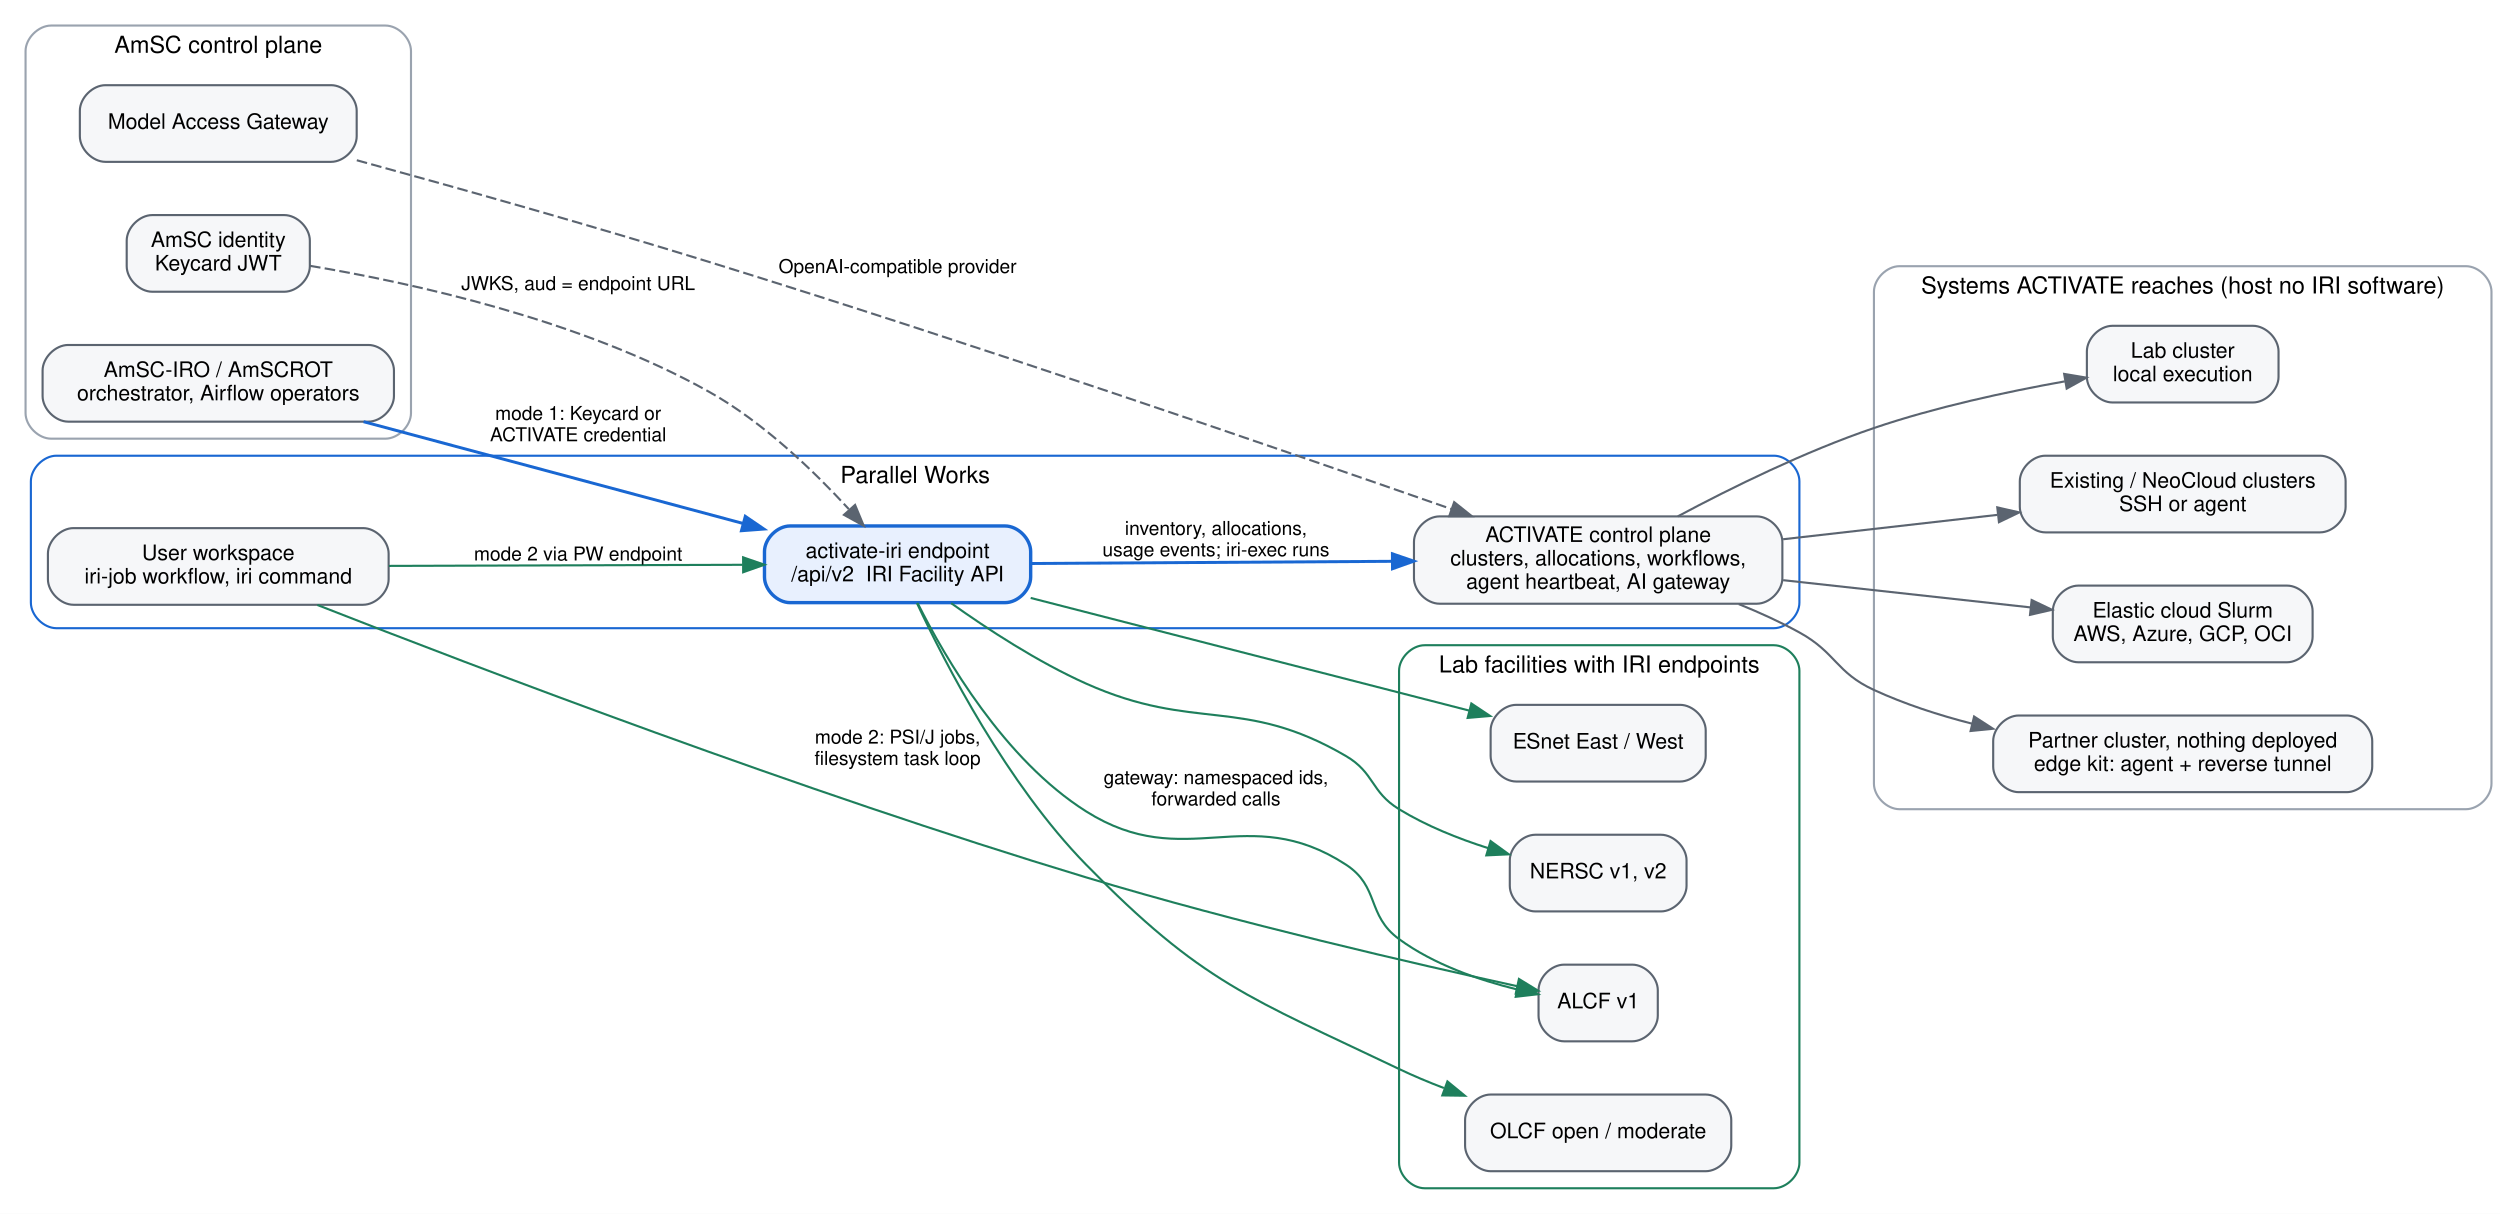
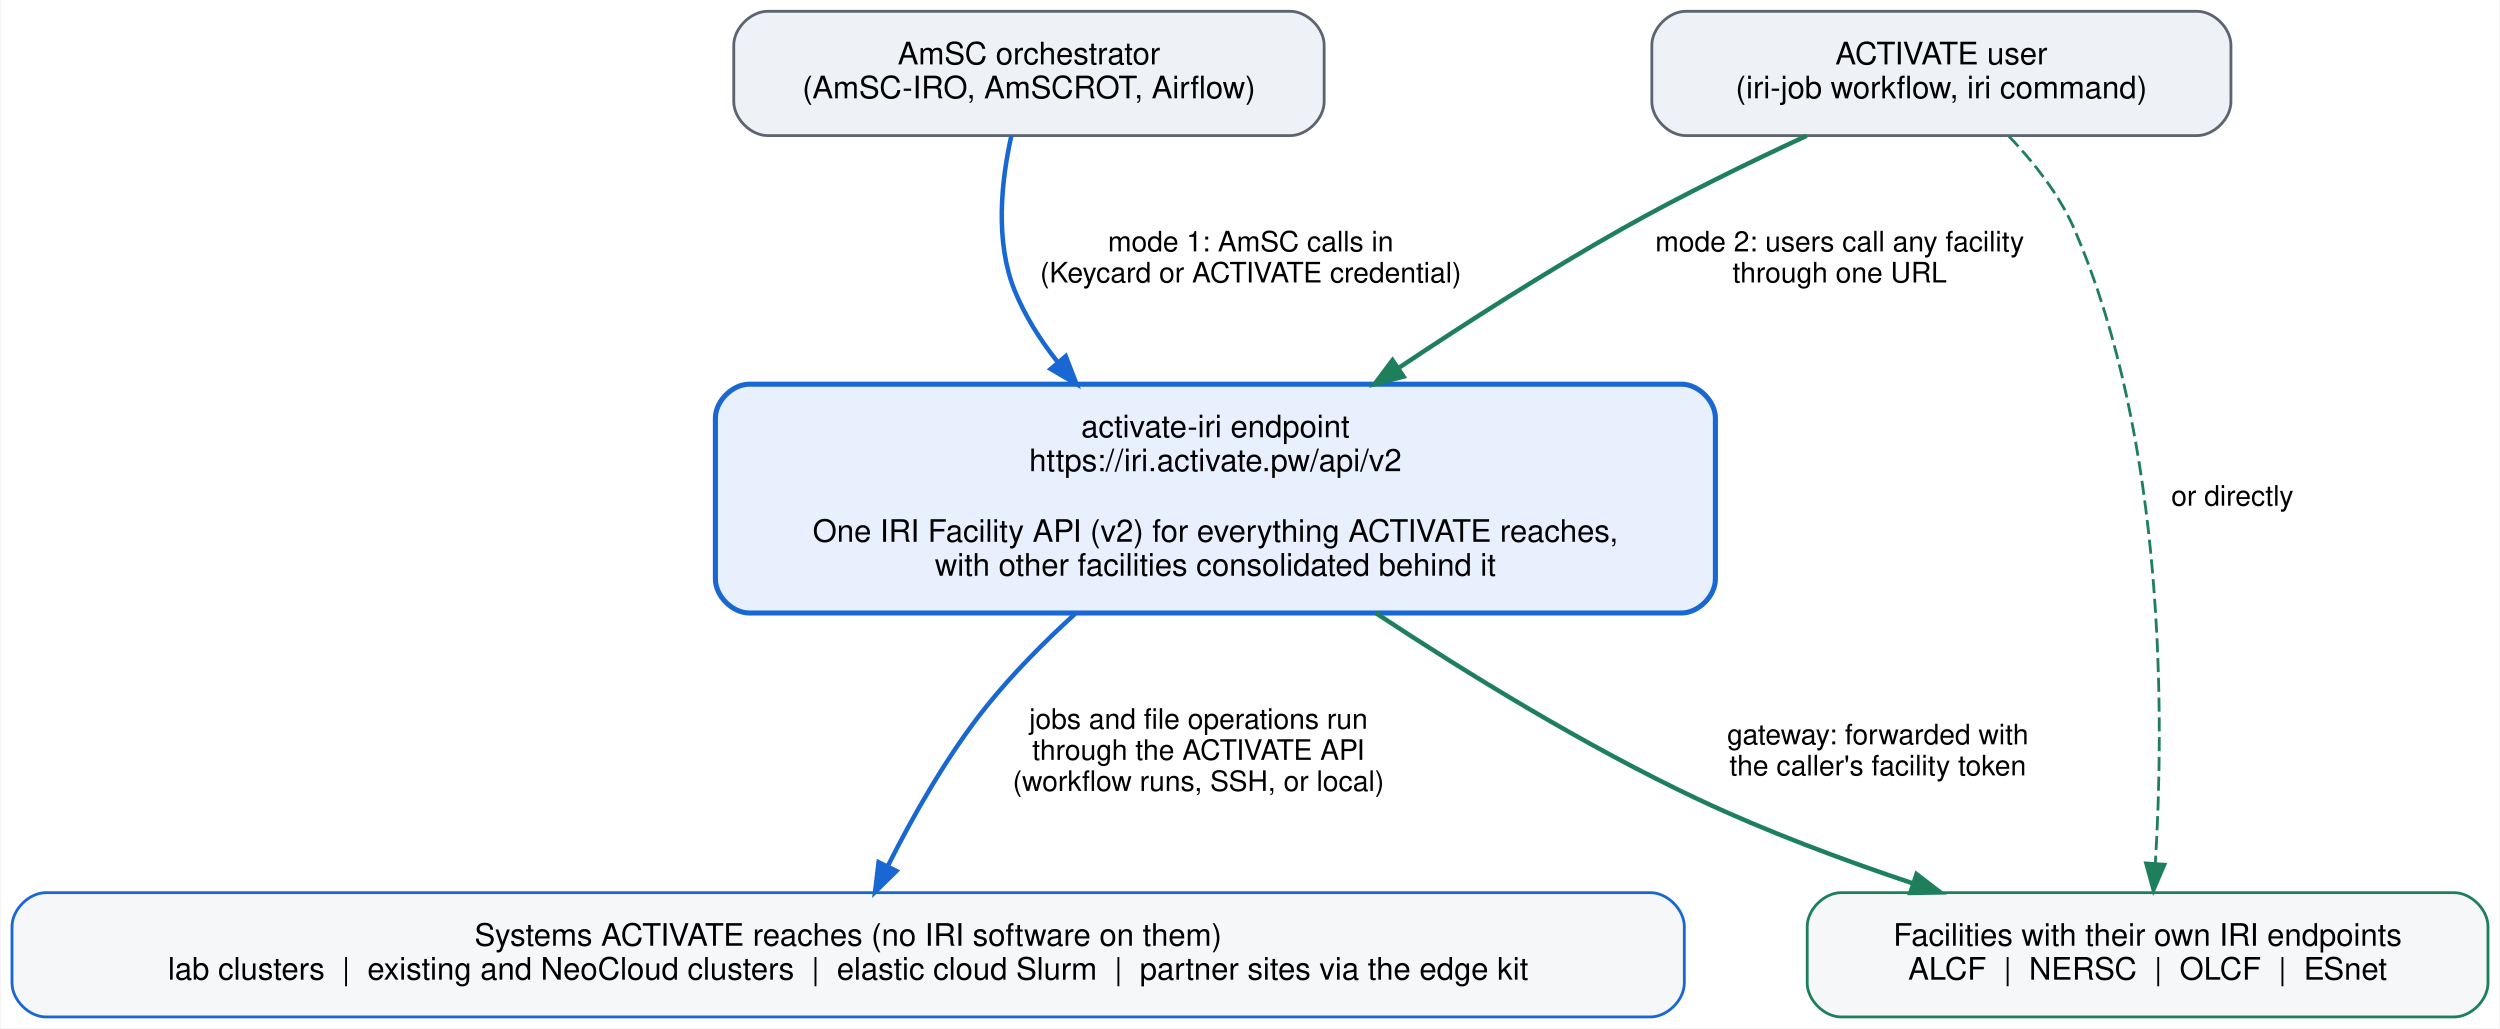
- <svg xmlns="http://www.w3.org/2000/svg" width="1174pt" height="570pt" viewBox="0.00 0.00 1174.00 570.00">
-   <g id="graph0" class="graph" transform="scale(1 1) rotate(0) translate(4 566)">
-     <polygon fill="white" stroke="transparent" points="-4,4 -4,-566 1170,-566 1170,4 -4,4" />
-     <g id="clust1" class="cluster">
-       <path fill="white" stroke="#9aa3af" d="M20,-360C20,-360 177,-360 177,-360 183,-360 189,-366 189,-372 189,-372 189,-542 189,-542 189,-548 183,-554 177,-554 177,-554 20,-554 20,-554 14,-554 8,-548 8,-542 8,-542 8,-372 8,-372 8,-366 14,-360 20,-360" />
-       <text text-anchor="middle" x="98.5" y="-541.2" font-family="Helvetica,sans-Serif" font-size="11.00">AmSC control plane</text>
+ <svg xmlns="http://www.w3.org/2000/svg" width="885pt" height="364pt" viewBox="0.00 0.00 884.50 364.00">
+   <g id="graph0" class="graph" transform="scale(1 1) rotate(0) translate(4 360)">
+     <polygon fill="white" stroke="transparent" points="-4,4 -4,-360 880.5,-360 880.5,4 -4,4" />
+     <g id="node1" class="node">
+       <path fill="#eef1f5" stroke="#5b6470" d="M452.5,-356C452.5,-356 267.5,-356 267.5,-356 261.5,-356 255.5,-350 255.5,-344 255.5,-344 255.5,-324 255.5,-324 255.5,-318 261.5,-312 267.5,-312 267.5,-312 452.5,-312 452.5,-312 458.5,-312 464.5,-318 464.5,-324 464.5,-324 464.5,-344 464.5,-344 464.5,-350 458.5,-356 452.5,-356" />
+       <text text-anchor="middle" x="360" y="-337.2" font-family="Helvetica,sans-Serif" font-size="11.00">AmSC orchestrator</text>
+       <text text-anchor="middle" x="360" y="-325.2" font-family="Helvetica,sans-Serif" font-size="11.00">(AmSC-IRO, AmSCROT, Airflow)</text>
    </g>
-     <g id="clust3" class="cluster">
-       <path fill="white" stroke="#9aa3af" d="M888,-186C888,-186 1154,-186 1154,-186 1160,-186 1166,-192 1166,-198 1166,-198 1166,-429 1166,-429 1166,-435 1160,-441 1154,-441 1154,-441 888,-441 888,-441 882,-441 876,-435 876,-429 876,-429 876,-198 876,-198 876,-192 882,-186 888,-186" />
-       <text text-anchor="middle" x="1021" y="-428.2" font-family="Helvetica,sans-Serif" font-size="11.00">Systems ACTIVATE reaches (host no IRI software)</text>
+     <g id="node3" class="node">
+       <path fill="#e8f0fe" stroke="#1967d2" stroke-width="1.8" d="M591,-224C591,-224 261,-224 261,-224 255,-224 249,-218 249,-212 249,-212 249,-155 249,-155 249,-149 255,-143 261,-143 261,-143 591,-143 591,-143 597,-143 603,-149 603,-155 603,-155 603,-212 603,-212 603,-218 597,-224 591,-224" />
+       <text text-anchor="middle" x="426" y="-205.2" font-family="Helvetica,sans-Serif" font-size="11.00">activate-iri endpoint</text>
+       <text text-anchor="middle" x="426" y="-193.2" font-family="Helvetica,sans-Serif" font-size="11.00">https://iri.activate.pw/api/v2</text>
+       <text text-anchor="middle" x="426" y="-168.2" font-family="Helvetica,sans-Serif" font-size="11.00">One IRI Facility API (v2) for everything ACTIVATE reaches,</text>
+       <text text-anchor="middle" x="426" y="-156.2" font-family="Helvetica,sans-Serif" font-size="11.00">with other facilities consolidated behind it</text>
    </g>
-     <g id="clust2" class="cluster">
-       <path fill="white" stroke="#1967d2" d="M22.5,-271C22.5,-271 829,-271 829,-271 835,-271 841,-277 841,-283 841,-283 841,-340 841,-340 841,-346 835,-352 829,-352 829,-352 22.5,-352 22.5,-352 16.5,-352 10.5,-346 10.5,-340 10.5,-340 10.5,-283 10.5,-283 10.5,-277 16.5,-271 22.5,-271" />
-       <text text-anchor="middle" x="425.75" y="-339.2" font-family="Helvetica,sans-Serif" font-size="11.00">Parallel Works</text>
+     <g id="edge1" class="edge">
+       <path fill="none" stroke="#1967d2" stroke-width="1.6" d="M353.76,-311.88C350.25,-296.17 347.86,-274.51 355,-257 358.62,-248.14 363.9,-239.77 369.97,-232.09" />
+       <polygon fill="#1967d2" stroke="#1967d2" stroke-width="1.6" points="373.02,-233.91 376.84,-224.03 367.69,-229.37 373.02,-233.91" />
+       <text text-anchor="middle" x="438.5" y="-271" font-family="Helvetica,sans-Serif" font-size="10.00">  mode 1: AmSC calls in</text>
+       <text text-anchor="middle" x="438.5" y="-260" font-family="Helvetica,sans-Serif" font-size="10.00">  (Keycard or ACTIVATE credential)</text>
    </g>
-     <g id="clust4" class="cluster">
-       <path fill="white" stroke="#1e7f5c" d="M665,-8C665,-8 829,-8 829,-8 835,-8 841,-14 841,-20 841,-20 841,-251 841,-251 841,-257 835,-263 829,-263 829,-263 665,-263 665,-263 659,-263 653,-257 653,-251 653,-251 653,-20 653,-20 653,-14 659,-8 665,-8" />
-       <text text-anchor="middle" x="747" y="-250.2" font-family="Helvetica,sans-Serif" font-size="11.00">Lab facilities with IRI endpoints</text>
+     <g id="node2" class="node">
+       <path fill="#eef1f5" stroke="#5b6470" d="M773.5,-356C773.5,-356 592.5,-356 592.5,-356 586.5,-356 580.5,-350 580.5,-344 580.5,-344 580.5,-324 580.5,-324 580.5,-318 586.5,-312 592.5,-312 592.5,-312 773.5,-312 773.5,-312 779.5,-312 785.5,-318 785.5,-324 785.5,-324 785.5,-344 785.5,-344 785.5,-350 779.5,-356 773.5,-356" />
+       <text text-anchor="middle" x="683" y="-337.2" font-family="Helvetica,sans-Serif" font-size="11.00">ACTIVATE user</text>
+       <text text-anchor="middle" x="683" y="-325.2" font-family="Helvetica,sans-Serif" font-size="11.00">(iri-job workflow, iri command)</text>
    </g>
-     <g id="node1" class="node">
-       <path fill="#f6f7f9" stroke="#5b6470" d="M169,-404C169,-404 28,-404 28,-404 22,-404 16,-398 16,-392 16,-392 16,-380 16,-380 16,-374 22,-368 28,-368 28,-368 169,-368 169,-368 175,-368 181,-374 181,-380 181,-380 181,-392 181,-392 181,-398 175,-404 169,-404" />
-       <text text-anchor="middle" x="98.5" y="-389" font-family="Helvetica,sans-Serif" font-size="10.00">AmSC-IRO / AmSCROT</text>
-       <text text-anchor="middle" x="98.5" y="-378" font-family="Helvetica,sans-Serif" font-size="10.00">orchestrator, Airflow operators</text>
+     <g id="edge2" class="edge">
+       <path fill="none" stroke="#1e7f5c" stroke-width="1.6" d="M635.27,-311.93C614.85,-302.47 590.93,-290.8 570,-279 543.44,-264.03 515.19,-245.99 490.81,-229.7" />
+       <polygon fill="#1e7f5c" stroke="#1e7f5c" stroke-width="1.6" points="492.61,-226.69 482.35,-224.02 488.7,-232.5 492.61,-226.69" />
+       <text text-anchor="middle" x="647" y="-271" font-family="Helvetica,sans-Serif" font-size="10.00">  mode 2: users call any facility</text>
+       <text text-anchor="middle" x="647" y="-260" font-family="Helvetica,sans-Serif" font-size="10.00">  through one URL</text>
+     </g>
+     <g id="node5" class="node">
+       <path fill="#f6f7f9" stroke="#1e7f5c" d="M864.5,-44C864.5,-44 647.5,-44 647.5,-44 641.5,-44 635.5,-38 635.5,-32 635.5,-32 635.5,-12 635.5,-12 635.5,-6 641.5,0 647.5,0 647.5,0 864.5,0 864.5,0 870.5,0 876.5,-6 876.5,-12 876.5,-12 876.5,-32 876.5,-32 876.5,-38 870.5,-44 864.5,-44" />
+       <text text-anchor="middle" x="756" y="-25.2" font-family="Helvetica,sans-Serif" font-size="11.00">Facilities with their own IRI endpoints</text>
+       <text text-anchor="middle" x="756" y="-13.2" font-family="Helvetica,sans-Serif" font-size="11.00">ALCF  |  NERSC  |  OLCF  |  ESnet</text>
+     </g>
+     <g id="edge3" class="edge">
+       <path fill="none" stroke="#1e7f5c" stroke-dasharray="5,2" d="M706.86,-311.82C715.64,-302.64 724.71,-291.2 730,-279 762.67,-203.57 761.81,-104.32 758.74,-54.46" />
+       <polygon fill="#1e7f5c" stroke="#1e7f5c" points="762.22,-54.05 758.04,-44.31 755.24,-54.53 762.22,-54.05" />
+       <text text-anchor="middle" x="786" y="-181" font-family="Helvetica,sans-Serif" font-size="10.00">  or directly</text>
    </g>
    <g id="node4" class="node">
-       <path fill="#e8f0fe" stroke="#1967d2" stroke-width="1.6" d="M468,-319C468,-319 367,-319 367,-319 361,-319 355,-313 355,-307 355,-307 355,-295 355,-295 355,-289 361,-283 367,-283 367,-283 468,-283 468,-283 474,-283 480,-289 480,-295 480,-295 480,-307 480,-307 480,-313 474,-319 468,-319" />
-       <text text-anchor="middle" x="417.5" y="-304" font-family="Helvetica,sans-Serif" font-size="10.00">activate-iri endpoint</text>
-       <text text-anchor="middle" x="417.5" y="-293" font-family="Helvetica,sans-Serif" font-size="10.00">/api/v2  IRI Facility API</text>
-     </g>
-     <g id="edge1" class="edge">
-       <path fill="none" stroke="#1967d2" stroke-width="1.4" d="M166.73,-367.97C219.08,-353.94 291.59,-334.49 345,-320.17" />
-       <polygon fill="#1967d2" stroke="#1967d2" stroke-width="1.4" points="345.99,-323.53 354.74,-317.56 344.18,-316.77 345.99,-323.53" />
-       <text text-anchor="middle" x="267.5" y="-368.8" font-family="Helvetica,sans-Serif" font-size="9.00">mode 1: Keycard or</text>
-       <text text-anchor="middle" x="267.5" y="-358.8" font-family="Helvetica,sans-Serif" font-size="9.00">ACTIVATE credential</text>
-     </g>
-     <g id="node2" class="node">
-       <path fill="#f6f7f9" stroke="#5b6470" d="M129.5,-465C129.5,-465 67.5,-465 67.5,-465 61.5,-465 55.5,-459 55.5,-453 55.5,-453 55.5,-441 55.5,-441 55.5,-435 61.5,-429 67.5,-429 67.5,-429 129.5,-429 129.5,-429 135.5,-429 141.5,-435 141.5,-441 141.5,-441 141.5,-453 141.5,-453 141.5,-459 135.5,-465 129.5,-465" />
-       <text text-anchor="middle" x="98.5" y="-450" font-family="Helvetica,sans-Serif" font-size="10.00">AmSC identity</text>
-       <text text-anchor="middle" x="98.5" y="-439" font-family="Helvetica,sans-Serif" font-size="10.00">Keycard JWT</text>
-     </g>
-     <g id="edge2" class="edge">
-       <path fill="none" stroke="#5b6470" stroke-dasharray="5,2" d="M141.56,-441.17C189.4,-433.19 268.69,-415.85 329,-382 354.36,-367.77 378.24,-344.76 394.62,-326.9" />
-       <polygon fill="#5b6470" stroke="#5b6470" points="397.54,-328.89 401.6,-319.1 392.32,-324.22 397.54,-328.89" />
-       <text text-anchor="middle" x="267.5" y="-429.8" font-family="Helvetica,sans-Serif" font-size="9.00">JWKS, aud = endpoint URL</text>
-     </g>
-     <g id="node3" class="node">
-       <path fill="#f6f7f9" stroke="#5b6470" d="M151.5,-526C151.5,-526 45.5,-526 45.5,-526 39.5,-526 33.5,-520 33.5,-514 33.5,-514 33.5,-502 33.5,-502 33.5,-496 39.5,-490 45.5,-490 45.5,-490 151.5,-490 151.5,-490 157.5,-490 163.5,-496 163.5,-502 163.5,-502 163.5,-514 163.5,-514 163.5,-520 157.5,-526 151.5,-526" />
-       <text text-anchor="middle" x="98.5" y="-505.5" font-family="Helvetica,sans-Serif" font-size="10.00">Model Access Gateway</text>
-     </g>
-     <g id="node5" class="node">
-       <path fill="#f6f7f9" stroke="#5b6470" d="M821,-323.5C821,-323.5 672,-323.5 672,-323.5 666,-323.5 660,-317.5 660,-311.5 660,-311.5 660,-294.5 660,-294.5 660,-288.5 666,-282.5 672,-282.5 672,-282.5 821,-282.5 821,-282.5 827,-282.5 833,-288.5 833,-294.5 833,-294.5 833,-311.5 833,-311.5 833,-317.5 827,-323.5 821,-323.5" />
-       <text text-anchor="middle" x="746.5" y="-311.5" font-family="Helvetica,sans-Serif" font-size="10.00">ACTIVATE control plane</text>
-       <text text-anchor="middle" x="746.5" y="-300.5" font-family="Helvetica,sans-Serif" font-size="10.00">clusters, allocations, workflows,</text>
-       <text text-anchor="middle" x="746.5" y="-289.5" font-family="Helvetica,sans-Serif" font-size="10.00">agent heartbeat, AI gateway</text>
-     </g>
-     <g id="edge14" class="edge">
-       <path fill="none" stroke="#5b6470" stroke-dasharray="5,2" d="M163.55,-490.75C209.72,-478.1 273.42,-460.2 329,-443 452.6,-404.75 595.24,-355.73 677.44,-327" />
-       <polygon fill="#5b6470" stroke="#5b6470" points="678.88,-330.21 687.16,-323.6 676.56,-323.6 678.88,-330.21" />
-       <text text-anchor="middle" x="417.5" y="-437.8" font-family="Helvetica,sans-Serif" font-size="9.00">OpenAI-compatible provider</text>
-     </g>
-     <g id="edge3" class="edge">
-       <path fill="none" stroke="#1967d2" stroke-width="1.4" d="M480.01,-301.38C527.82,-301.67 595,-302.08 649.82,-302.41" />
-       <polygon fill="#1967d2" stroke="#1967d2" stroke-width="1.4" points="649.88,-305.92 659.9,-302.48 649.92,-298.92 649.88,-305.92" />
-       <text text-anchor="middle" x="567" y="-314.8" font-family="Helvetica,sans-Serif" font-size="9.00">inventory, allocations,</text>
-       <text text-anchor="middle" x="567" y="-304.8" font-family="Helvetica,sans-Serif" font-size="9.00">usage events; iri-exec runs</text>
-     </g>
-     <g id="node11" class="node">
-       <path fill="#f6f7f9" stroke="#5b6470" d="M762.5,-113C762.5,-113 730.5,-113 730.5,-113 724.5,-113 718.5,-107 718.5,-101 718.5,-101 718.5,-89 718.5,-89 718.5,-83 724.5,-77 730.5,-77 730.5,-77 762.5,-77 762.5,-77 768.5,-77 774.5,-83 774.5,-89 774.5,-89 774.5,-101 774.5,-101 774.5,-107 768.5,-113 762.5,-113" />
-       <text text-anchor="middle" x="746.5" y="-92.5" font-family="Helvetica,sans-Serif" font-size="10.00">ALCF v1</text>
-     </g>
-     <g id="edge8" class="edge">
-       <path fill="none" stroke="#1e7f5c" d="M426.91,-282.81C439.95,-256.75 467.61,-209.25 506,-185 552.8,-155.44 581.59,-190.16 628,-160 644.03,-149.58 637.58,-136.29 653,-125 669.24,-113.1 690.43,-105.78 708.42,-101.35" />
-       <polygon fill="#1e7f5c" stroke="#1e7f5c" points="709.33,-104.74 718.31,-99.12 707.79,-97.91 709.33,-104.74" />
-       <text text-anchor="middle" x="567" y="-197.8" font-family="Helvetica,sans-Serif" font-size="9.00">gateway: namespaced ids,</text>
-       <text text-anchor="middle" x="567" y="-187.8" font-family="Helvetica,sans-Serif" font-size="9.00">forwarded calls</text>
-     </g>
-     <g id="node12" class="node">
-       <path fill="#f6f7f9" stroke="#5b6470" d="M776,-174C776,-174 717,-174 717,-174 711,-174 705,-168 705,-162 705,-162 705,-150 705,-150 705,-144 711,-138 717,-138 717,-138 776,-138 776,-138 782,-138 788,-144 788,-150 788,-150 788,-162 788,-162 788,-168 782,-174 776,-174" />
-       <text text-anchor="middle" x="746.5" y="-153.5" font-family="Helvetica,sans-Serif" font-size="10.00">NERSC v1, v2</text>
-     </g>
-     <g id="edge9" class="edge">
-       <path fill="none" stroke="#1e7f5c" d="M442.65,-282.75C459.63,-270.64 483.28,-255.16 506,-245 557.38,-222.02 579.39,-239.39 628,-211 641.57,-203.08 639.6,-194.21 653,-186 665.75,-178.19 680.75,-172.19 694.91,-167.69" />
-       <polygon fill="#1e7f5c" stroke="#1e7f5c" points="695.97,-171.03 704.55,-164.81 693.97,-164.32 695.97,-171.03" />
-     </g>
-     <g id="node13" class="node">
-       <path fill="#f6f7f9" stroke="#5b6470" d="M797,-52C797,-52 696,-52 696,-52 690,-52 684,-46 684,-40 684,-40 684,-28 684,-28 684,-22 690,-16 696,-16 696,-16 797,-16 797,-16 803,-16 809,-22 809,-28 809,-28 809,-40 809,-40 809,-46 803,-52 797,-52" />
-       <text text-anchor="middle" x="746.5" y="-31.5" font-family="Helvetica,sans-Serif" font-size="10.00">OLCF open / moderate</text>
-     </g>
-     <g id="edge10" class="edge">
-       <path fill="none" stroke="#1e7f5c" d="M426.58,-282.81C439.96,-254.17 468.95,-197.91 506,-160 560.54,-104.19 582.6,-97.66 653,-64 659.7,-60.8 666.83,-57.81 674.05,-55.05" />
-       <polygon fill="#1e7f5c" stroke="#1e7f5c" points="675.71,-58.17 683.9,-51.45 673.31,-51.6 675.71,-58.17" />
-     </g>
-     <g id="node14" class="node">
-       <path fill="#f6f7f9" stroke="#5b6470" d="M785,-235C785,-235 708,-235 708,-235 702,-235 696,-229 696,-223 696,-223 696,-211 696,-211 696,-205 702,-199 708,-199 708,-199 785,-199 785,-199 791,-199 797,-205 797,-211 797,-211 797,-223 797,-223 797,-229 791,-235 785,-235" />
-       <text text-anchor="middle" x="746.5" y="-214.5" font-family="Helvetica,sans-Serif" font-size="10.00">ESnet East / West</text>
-     </g>
-     <g id="edge11" class="edge">
-       <path fill="none" stroke="#1e7f5c" d="M480.01,-285.2C539.03,-270.04 627.59,-247.29 685.95,-232.3" />
-       <polygon fill="#1e7f5c" stroke="#1e7f5c" points="686.95,-235.65 695.76,-229.78 685.21,-228.87 686.95,-235.65" />
-     </g>
-     <g id="node7" class="node">
-       <path fill="#f6f7f9" stroke="#5b6470" d="M1054,-413C1054,-413 988,-413 988,-413 982,-413 976,-407 976,-401 976,-401 976,-389 976,-389 976,-383 982,-377 988,-377 988,-377 1054,-377 1054,-377 1060,-377 1066,-383 1066,-389 1066,-389 1066,-401 1066,-401 1066,-407 1060,-413 1054,-413" />
-       <text text-anchor="middle" x="1021" y="-398" font-family="Helvetica,sans-Serif" font-size="10.00">Lab cluster</text>
-       <text text-anchor="middle" x="1021" y="-387" font-family="Helvetica,sans-Serif" font-size="10.00">local execution</text>
+       <path fill="#f6f7f9" stroke="#1967d2" d="M580,-44C580,-44 12,-44 12,-44 6,-44 0,-38 0,-32 0,-32 0,-12 0,-12 0,-6 6,0 12,0 12,0 580,0 580,0 586,0 592,-6 592,-12 592,-12 592,-32 592,-32 592,-38 586,-44 580,-44" />
+       <text text-anchor="middle" x="296" y="-25.2" font-family="Helvetica,sans-Serif" font-size="11.00">Systems ACTIVATE reaches (no IRI software on them)</text>
+       <text text-anchor="middle" x="296" y="-13.2" font-family="Helvetica,sans-Serif" font-size="11.00">lab clusters  |  existing and NeoCloud clusters  |  elastic cloud Slurm  |  partner sites via the edge kit</text>
    </g>
    <g id="edge4" class="edge">
-       <path fill="none" stroke="#5b6470" d="M783.88,-323.51C809.07,-336.97 843.75,-354.05 876,-365 904.94,-374.83 938.31,-382.03 965.63,-386.91" />
-       <polygon fill="#5b6470" stroke="#5b6470" points="965.33,-390.41 975.78,-388.66 966.52,-383.51 965.33,-390.41" />
-     </g>
-     <g id="node8" class="node">
-       <path fill="#f6f7f9" stroke="#5b6470" d="M1085.5,-352C1085.5,-352 956.5,-352 956.5,-352 950.5,-352 944.5,-346 944.5,-340 944.5,-340 944.5,-328 944.5,-328 944.5,-322 950.5,-316 956.5,-316 956.5,-316 1085.5,-316 1085.5,-316 1091.5,-316 1097.5,-322 1097.5,-328 1097.5,-328 1097.5,-340 1097.5,-340 1097.5,-346 1091.5,-352 1085.5,-352" />
-       <text text-anchor="middle" x="1021" y="-337" font-family="Helvetica,sans-Serif" font-size="10.00">Existing / NeoCloud clusters</text>
-       <text text-anchor="middle" x="1021" y="-326" font-family="Helvetica,sans-Serif" font-size="10.00">SSH or agent</text>
+       <path fill="none" stroke="#1967d2" stroke-width="1.6" d="M376.35,-142.73C365.34,-132.69 354.22,-121.48 345,-110 331.08,-92.67 318.8,-70.87 310.03,-53.42" />
+       <polygon fill="#1967d2" stroke="#1967d2" stroke-width="1.6" points="313.07,-51.68 305.52,-44.24 306.78,-54.76 313.07,-51.68" />
+       <text text-anchor="middle" x="420" y="-102" font-family="Helvetica,sans-Serif" font-size="10.00">  jobs and file operations run</text>
+       <text text-anchor="middle" x="420" y="-91" font-family="Helvetica,sans-Serif" font-size="10.00">  through the ACTIVATE API</text>
+       <text text-anchor="middle" x="420" y="-80" font-family="Helvetica,sans-Serif" font-size="10.00">  (workflow runs, SSH, or local)</text>
    </g>
    <g id="edge5" class="edge">
-       <path fill="none" stroke="#5b6470" d="M833.35,-312.77C865.44,-316.42 901.88,-320.56 933.99,-324.22" />
-       <polygon fill="#5b6470" stroke="#5b6470" points="933.92,-327.73 944.25,-325.38 934.71,-320.78 933.92,-327.73" />
-     </g>
-     <g id="node9" class="node">
-       <path fill="#f6f7f9" stroke="#5b6470" d="M1070,-291C1070,-291 972,-291 972,-291 966,-291 960,-285 960,-279 960,-279 960,-267 960,-267 960,-261 966,-255 972,-255 972,-255 1070,-255 1070,-255 1076,-255 1082,-261 1082,-267 1082,-267 1082,-279 1082,-279 1082,-285 1076,-291 1070,-291" />
-       <text text-anchor="middle" x="1021" y="-276" font-family="Helvetica,sans-Serif" font-size="10.00">Elastic cloud Slurm</text>
-       <text text-anchor="middle" x="1021" y="-265" font-family="Helvetica,sans-Serif" font-size="10.00">AWS, Azure, GCP, OCI</text>
-     </g>
-     <g id="edge6" class="edge">
-       <path fill="none" stroke="#5b6470" d="M833.35,-293.55C870.69,-289.44 913.91,-284.68 949.36,-280.78" />
-       <polygon fill="#5b6470" stroke="#5b6470" points="950.06,-284.22 959.61,-279.65 949.29,-277.26 950.06,-284.22" />
-     </g>
-     <g id="node10" class="node">
-       <path fill="#f6f7f9" stroke="#5b6470" d="M1098,-230C1098,-230 944,-230 944,-230 938,-230 932,-224 932,-218 932,-218 932,-206 932,-206 932,-200 938,-194 944,-194 944,-194 1098,-194 1098,-194 1104,-194 1110,-200 1110,-206 1110,-206 1110,-218 1110,-218 1110,-224 1104,-230 1098,-230" />
-       <text text-anchor="middle" x="1021" y="-215" font-family="Helvetica,sans-Serif" font-size="10.00">Partner cluster, nothing deployed</text>
-       <text text-anchor="middle" x="1021" y="-204" font-family="Helvetica,sans-Serif" font-size="10.00">edge kit: agent + reverse tunnel</text>
-     </g>
-     <g id="edge7" class="edge">
-       <path fill="none" stroke="#5b6470" d="M812.53,-282.31C822.29,-278.37 832.07,-273.91 841,-269 858.21,-259.53 858.15,-250.21 876,-242 890.41,-235.37 906.3,-230.19 922.11,-226.15" />
-       <polygon fill="#5b6470" stroke="#5b6470" points="923.03,-229.53 931.93,-223.78 921.39,-222.72 923.03,-229.53" />
-     </g>
-     <g id="node6" class="node">
-       <path fill="#f6f7f9" stroke="#5b6470" d="M166.5,-318C166.5,-318 30.5,-318 30.5,-318 24.5,-318 18.5,-312 18.5,-306 18.5,-306 18.5,-294 18.5,-294 18.5,-288 24.5,-282 30.5,-282 30.5,-282 166.5,-282 166.5,-282 172.5,-282 178.5,-288 178.5,-294 178.5,-294 178.5,-306 178.5,-306 178.5,-312 172.5,-318 166.5,-318" />
-       <text text-anchor="middle" x="98.5" y="-303" font-family="Helvetica,sans-Serif" font-size="10.00">User workspace</text>
-       <text text-anchor="middle" x="98.5" y="-292" font-family="Helvetica,sans-Serif" font-size="10.00">iri-job workflow, iri command</text>
-     </g>
-     <g id="edge13" class="edge">
-       <path fill="none" stroke="#1e7f5c" d="M178.67,-300.25C229.61,-300.41 295.27,-300.62 344.69,-300.77" />
-       <polygon fill="#1e7f5c" stroke="#1e7f5c" points="344.97,-304.27 354.98,-300.81 344.99,-297.27 344.97,-304.27" />
-       <text text-anchor="middle" x="267.5" y="-302.8" font-family="Helvetica,sans-Serif" font-size="9.00">mode 2 via PW endpoint</text>
-     </g>
-     <g id="edge12" class="edge">
-       <path fill="none" stroke="#1e7f5c" d="M145.01,-281.91C219.63,-252.64 373.01,-194.15 506,-154 576.85,-132.61 661.19,-113.21 708.52,-102.87" />
-       <polygon fill="#1e7f5c" stroke="#1e7f5c" points="709.29,-106.28 718.32,-100.74 707.8,-99.44 709.29,-106.28" />
-       <text text-anchor="middle" x="417.5" y="-216.8" font-family="Helvetica,sans-Serif" font-size="9.00">mode 2: PSI/J jobs,</text>
-       <text text-anchor="middle" x="417.5" y="-206.8" font-family="Helvetica,sans-Serif" font-size="9.00">filesystem task loop</text>
+       <path fill="none" stroke="#1e7f5c" stroke-width="1.6" d="M482.74,-143C515.19,-121.57 557.24,-95.73 597,-77 620.98,-65.71 647.99,-55.62 672.84,-47.31" />
+       <polygon fill="#1e7f5c" stroke="#1e7f5c" stroke-width="1.6" points="674.21,-50.55 682.62,-44.1 672.02,-43.9 674.21,-50.55" />
+       <text text-anchor="middle" x="660.5" y="-96.5" font-family="Helvetica,sans-Serif" font-size="10.00">  gateway: forwarded with</text>
+       <text text-anchor="middle" x="660.5" y="-85.5" font-family="Helvetica,sans-Serif" font-size="10.00">  the caller's facility token</text>
    </g>
  </g>
</svg>
